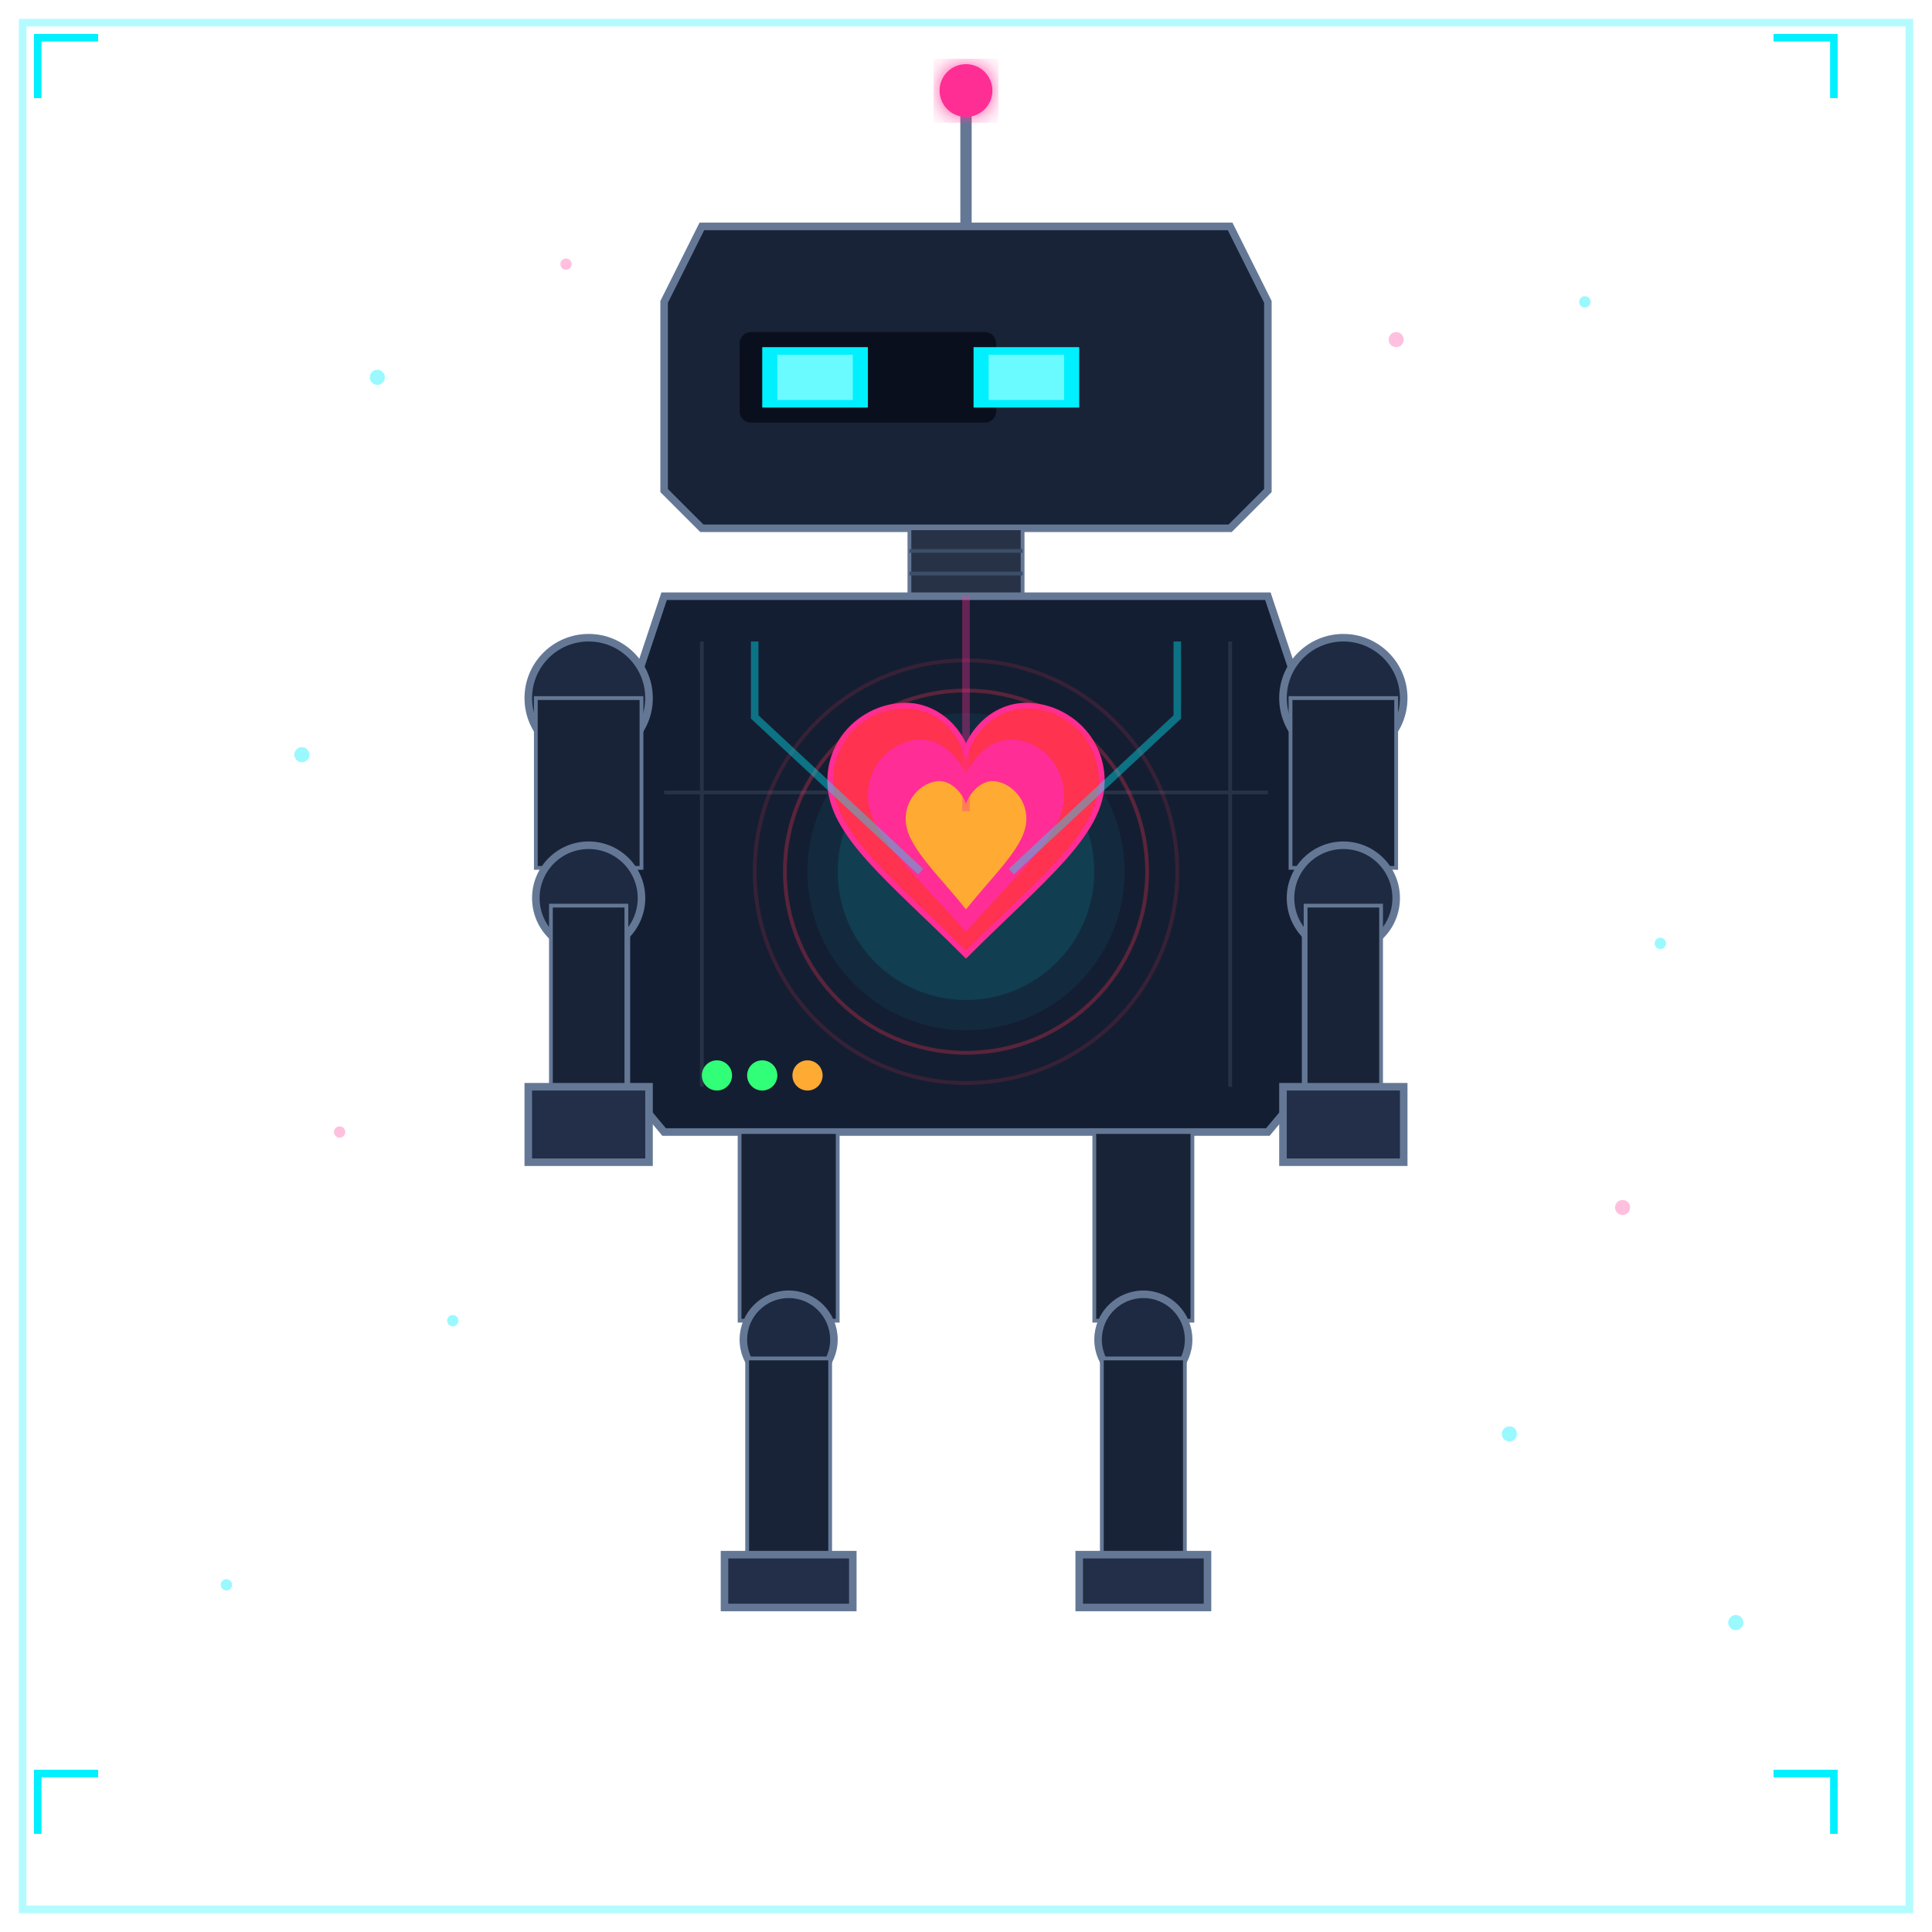
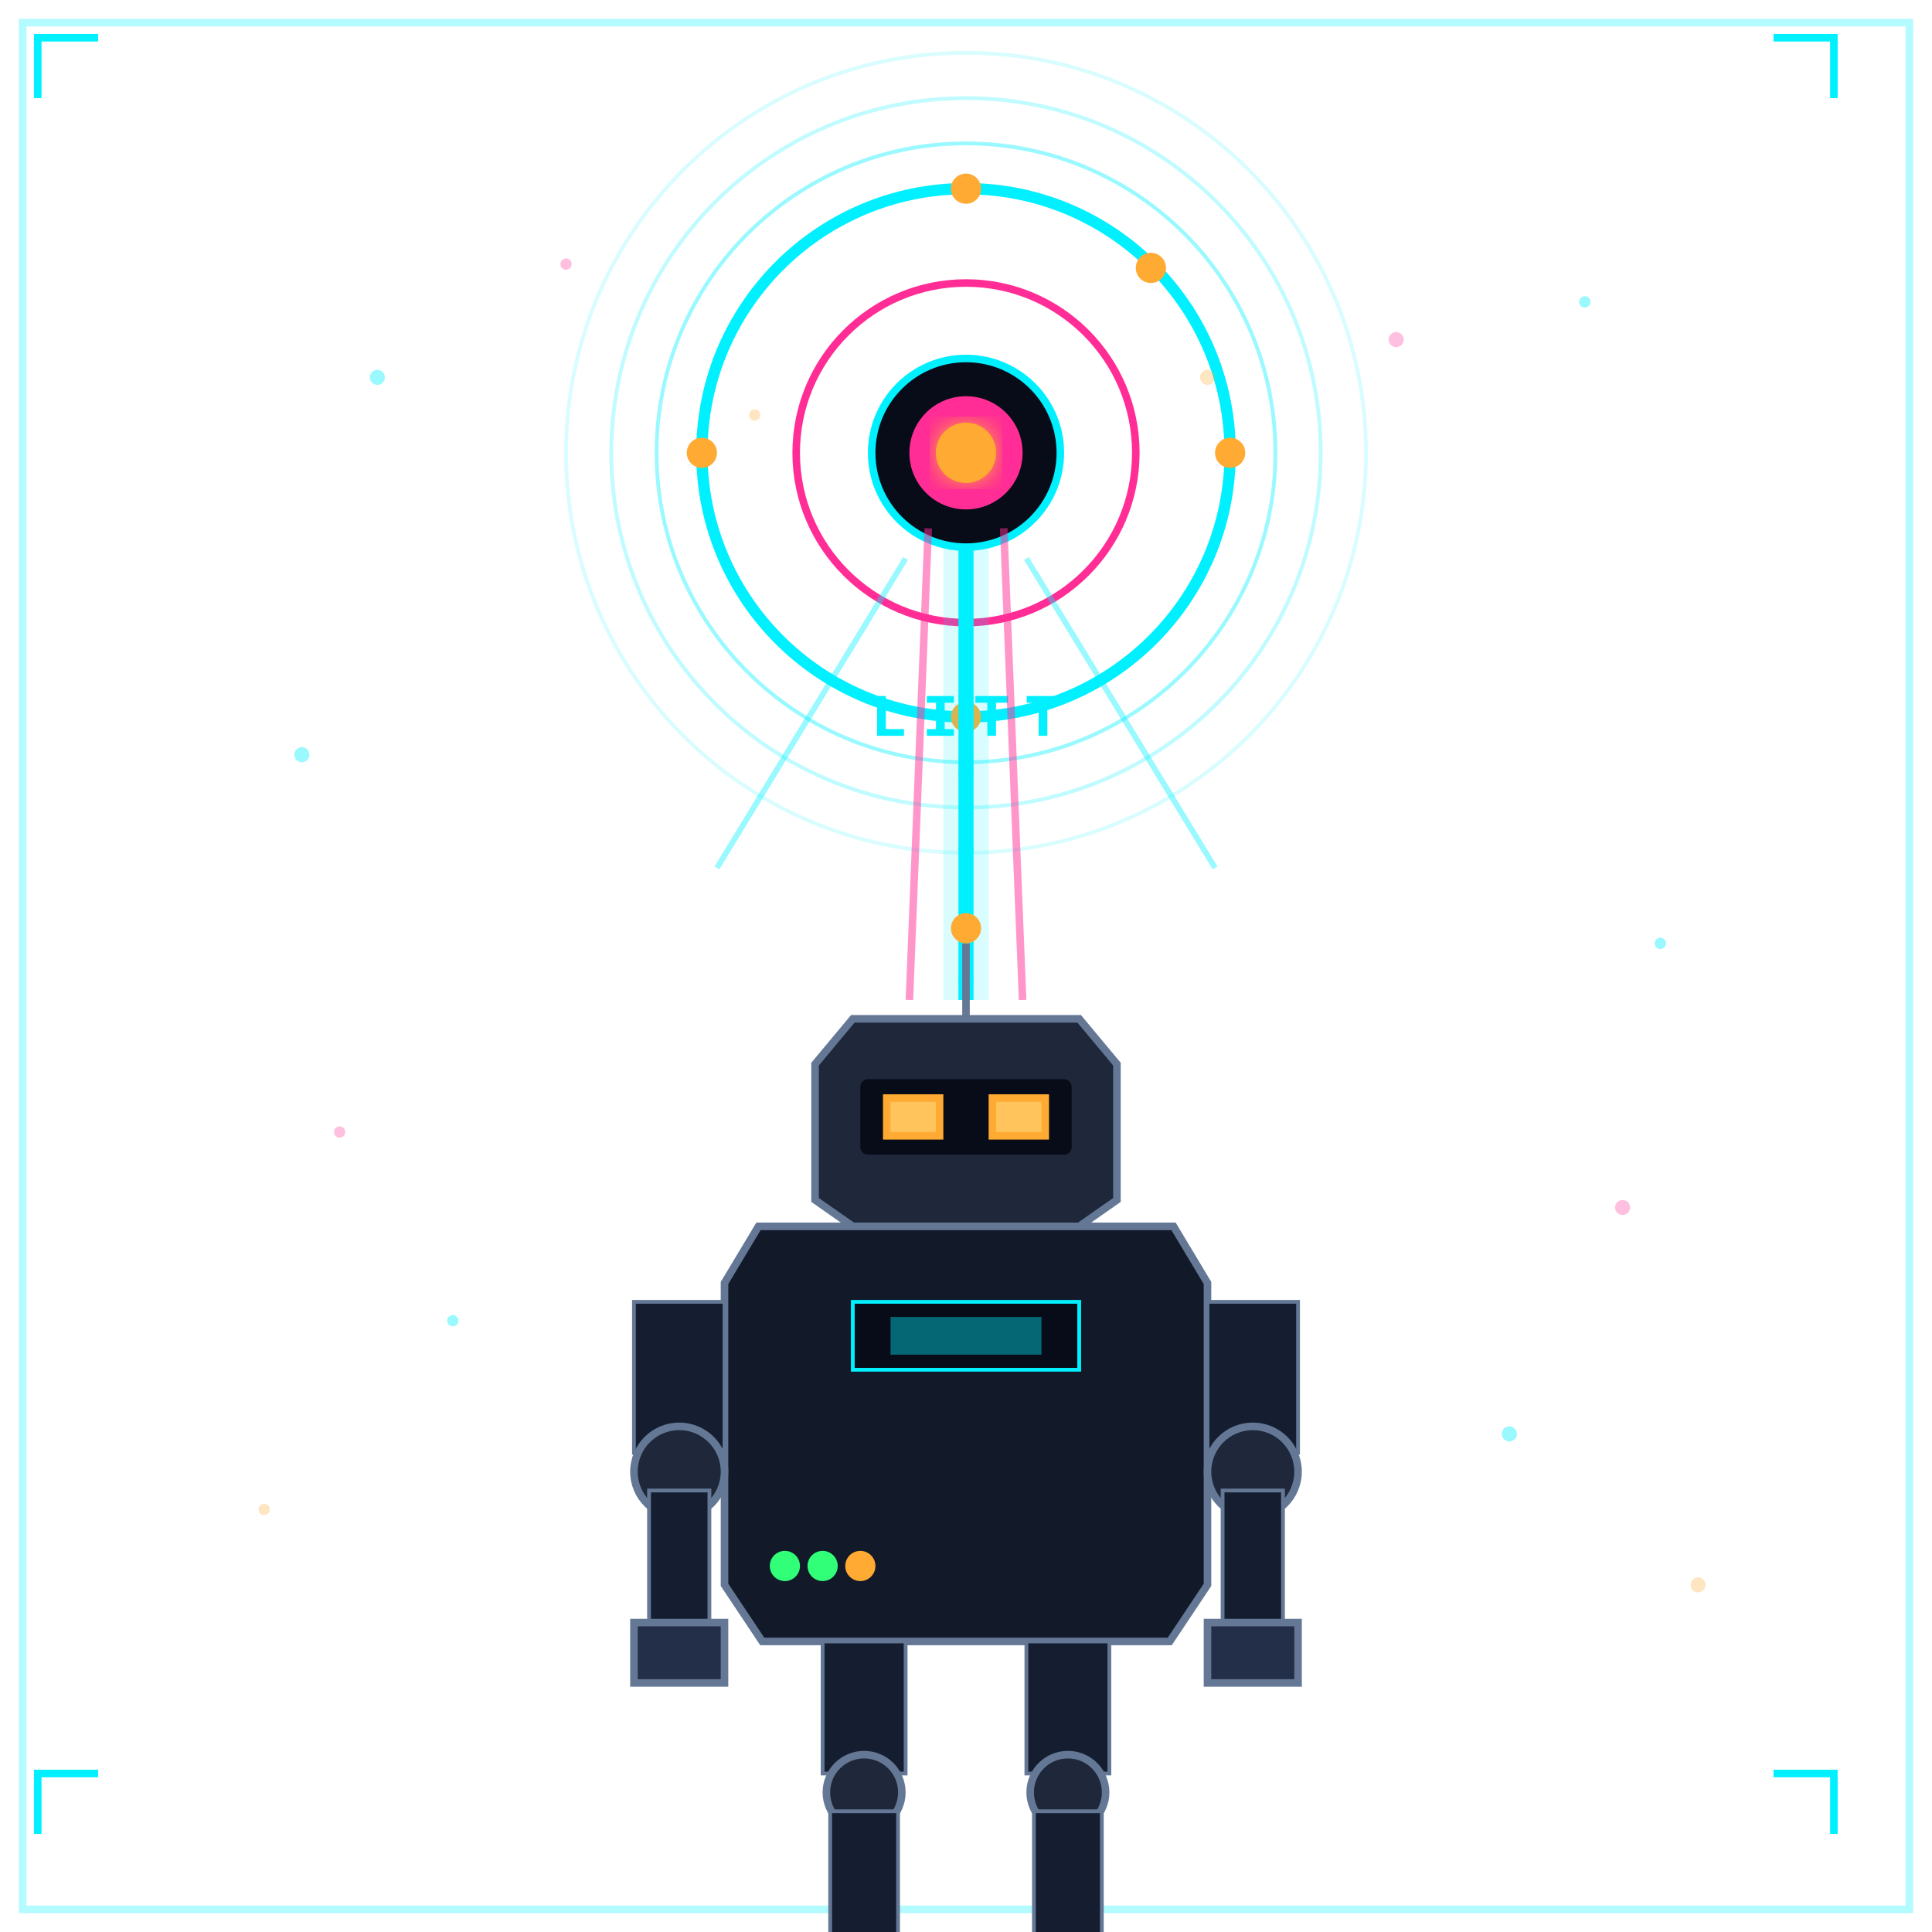
<svg xmlns="http://www.w3.org/2000/svg" viewBox="0 0 512 512" width="512" height="512">
  <defs>
    <filter id="glow">
      <feGaussianBlur stdDeviation="3" result="blur" />
      <feMerge>
        <feMergeNode in="blur" />
        <feMergeNode in="SourceGraphic" />
      </feMerge>
    </filter>
-     <linearGradient id="steel" x1="0%" y1="0%" x2="100%" y2="100%">
-       <stop offset="0%" style="stop-color:#647896" />
-       <stop offset="100%" style="stop-color:#3c4e68" />
-     </linearGradient>
+     <filter id="glow-strong">
+       <feGaussianBlur stdDeviation="6" result="blur" />
+       <feMerge>
+         <feMergeNode in="blur" />
+         <feMergeNode in="blur" />
+         <feMergeNode in="SourceGraphic" />
+       </feMerge>
+     </filter>
  </defs>
  <rect width="512" height="512" fill="none" />
  <rect x="6" y="6" width="500" height="500" fill="none" stroke="#00f0ff" stroke-width="2" opacity="0.3" />
  <polyline points="10,26 10,10 26,10" fill="none" stroke="#00f0ff" stroke-width="2" />
  <polyline points="486,26 486,10 470,10" fill="none" stroke="#00f0ff" stroke-width="2" />
  <polyline points="10,486 10,470 26,470" fill="none" stroke="#00f0ff" stroke-width="2" />
  <polyline points="486,486 486,470 470,470" fill="none" stroke="#00f0ff" stroke-width="2" />
-   <line x1="256" y1="60" x2="256" y2="30" stroke="#647896" stroke-width="3" />
-   <circle cx="256" cy="24" r="7" fill="#ff2d95" filter="url(#glow)" />
-   <polygon points="186,60 326,60 336,80 336,130 326,140 186,140 176,130 176,80" fill="#192337" stroke="#647896" stroke-width="2" />
-   <rect x="196" y="88" width="68" height="24" fill="#0a0f1e" rx="3" />
-   <rect x="202" y="92" width="28" height="16" fill="#00f0ff" />
-   <rect x="258" y="92" width="28" height="16" fill="#00f0ff" />
-   <rect x="206" y="94" width="20" height="12" fill="#96ffff" opacity="0.7" />
-   <rect x="262" y="94" width="20" height="12" fill="#96ffff" opacity="0.7" />
-   <rect x="241" y="140" width="30" height="18" fill="#283246" stroke="#647896" stroke-width="1" />
-   <line x1="241" y1="146" x2="271" y2="146" stroke="#3c4e68" stroke-width="1" />
-   <line x1="241" y1="152" x2="271" y2="152" stroke="#3c4e68" stroke-width="1" />
-   <polygon points="176,158 336,158 346,188 346,288 336,300 176,300 166,288 166,188" fill="#141e32" stroke="#647896" stroke-width="2" />
-   <line x1="186" y1="170" x2="186" y2="288" stroke="#283246" stroke-width="1" />
-   <line x1="326" y1="170" x2="326" y2="288" stroke="#283246" stroke-width="1" />
-   <line x1="176" y1="210" x2="336" y2="210" stroke="#283246" stroke-width="1" />
-   <g transform="translate(256, 235)">
-     <circle cx="0" cy="-4" r="42" fill="rgba(0,240,255,0.06)" />
-     <circle cx="0" cy="-4" r="34" fill="rgba(0,240,255,0.1)" />
-     <path d="M0,18 C-20,-2 -36,-14 -36,-28 C-36,-40 -26,-48 -16,-48 C-8,-48 -2,-42 0,-36 C2,-42 8,-48 16,-48 C26,-48 36,-40 36,-28 C36,-14 20,-2 0,18Z" fill="#ff3250" stroke="#ff2d95" stroke-width="1.5" />
-     <path d="M0,12 C-14,-4 -26,-14 -26,-24 C-26,-33 -19,-39 -12,-39 C-6,-39 -2,-34 0,-30 C2,-34 6,-39 12,-39 C19,-39 26,-33 26,-24 C26,-14 14,-4 0,12Z" fill="#ff2d95" />
-     <path d="M0,6 C-8,-4 -16,-11 -16,-18 C-16,-24 -11,-28 -7,-28 C-4,-28 -1,-25 0,-22 C1,-25 4,-28 7,-28 C11,-28 16,-24 16,-18 C16,-11 8,-4 0,6Z" fill="#ffaa32" />
-     <circle cx="0" cy="-4" r="48" fill="none" stroke="#ff3250" stroke-width="1" opacity="0.3" />
-     <circle cx="0" cy="-4" r="56" fill="none" stroke="#ff3250" stroke-width="1" opacity="0.15" />
+   <circle cx="256" cy="120" r="106" fill="none" stroke="#00f0ff" stroke-width="1" opacity="0.15" />
+   <circle cx="256" cy="120" r="94" fill="none" stroke="#00f0ff" stroke-width="1" opacity="0.25" />
+   <circle cx="256" cy="120" r="82" fill="none" stroke="#00f0ff" stroke-width="1" opacity="0.4" />
+   <circle cx="256" cy="120" r="70" fill="none" stroke="#00f0ff" stroke-width="1.5" opacity="0.6" />
+   <circle cx="256" cy="120" r="70" fill="none" stroke="#00f0ff" stroke-width="3" />
+   <circle cx="256" cy="120" r="45" fill="none" stroke="#ff2d95" stroke-width="2" />
+   <circle cx="256" cy="120" r="25" fill="#080c18" stroke="#00f0ff" stroke-width="2" />
+   <circle cx="256" cy="120" r="15" fill="#ff2d95" />
+   <circle cx="256" cy="120" r="8" fill="#ffaa32" filter="url(#glow)" />
+   <text x="256" y="195" text-anchor="middle" font-family="'Courier New', monospace" font-size="16" font-weight="bold" fill="#00f0ff" letter-spacing="4">LITT</text>
+   <circle cx="326" cy="120" r="4" fill="#ffaa32" />
+   <circle cx="256" cy="50" r="4" fill="#ffaa32" />
+   <circle cx="186" cy="120" r="4" fill="#ffaa32" />
+   <circle cx="256" cy="190" r="4" fill="#ffaa32" />
+   <circle cx="305" cy="71" r="4" fill="#ffaa32" />
+   <line x1="256" y1="145" x2="256" y2="265" stroke="#00f0ff" stroke-width="12" opacity="0.15" />
+   <line x1="256" y1="145" x2="256" y2="265" stroke="#00f0ff" stroke-width="4" />
+   <line x1="246" y1="140" x2="241" y2="265" stroke="#ff2d95" stroke-width="2" opacity="0.5" />
+   <line x1="266" y1="140" x2="271" y2="265" stroke="#ff2d95" stroke-width="2" opacity="0.5" />
+   <line x1="240" y1="148" x2="190" y2="230" stroke="#00f0ff" stroke-width="1.5" opacity="0.4" />
+   <line x1="272" y1="148" x2="322" y2="230" stroke="#00f0ff" stroke-width="1.5" opacity="0.4" />
+   <circle cx="256" cy="165" r="2" fill="#00f0ff" opacity="0.8" />
+   <circle cx="256" cy="185" r="2" fill="#00f0ff" opacity="0.8" />
+   <circle cx="256" cy="205" r="2" fill="#00f0ff" opacity="0.8" />
+   <circle cx="256" cy="225" r="2" fill="#00f0ff" opacity="0.8" />
+   <circle cx="256" cy="245" r="2" fill="#00f0ff" opacity="0.8" />
+   <circle cx="256" cy="260" r="2" fill="#00f0ff" opacity="0.9" />
+   <line x1="256" y1="270" x2="256" y2="250" stroke="#647896" stroke-width="2" />
+   <circle cx="256" cy="246" r="4" fill="#ffaa32" />
+   <polygon points="226,270 286,270 296,282 296,318 286,325 226,325 216,318 216,282" fill="#1e283a" stroke="#647896" stroke-width="2" />
+   <rect x="228" y="286" width="56" height="20" fill="#080c18" rx="2" />
+   <rect x="234" y="290" width="16" height="12" fill="#ffaa32" />
+   <rect x="262" y="290" width="16" height="12" fill="#ffaa32" />
+   <rect x="236" y="292" width="12" height="8" fill="#ffcc66" opacity="0.8" />
+   <rect x="264" y="292" width="12" height="8" fill="#ffcc66" opacity="0.8" />
+   <polygon points="201,325 311,325 320,340 320,420 310,435 202,435 192,420 192,340" fill="#121a2a" stroke="#647896" stroke-width="2" />
+   <rect x="226" y="345" width="60" height="18" fill="#080c18" stroke="#00f0ff" stroke-width="1" />
+   <rect x="236" y="349" width="40" height="10" fill="#00f0ff" opacity="0.4" />
+   <circle cx="208" cy="415" r="4" fill="#32ff78" />
+   <circle cx="218" cy="415" r="4" fill="#32ff78" />
+   <circle cx="228" cy="415" r="4" fill="#ffaa32" />
+   <rect x="168" y="345" width="24" height="40" fill="#141e30" stroke="#647896" stroke-width="1" />
+   <circle cx="180" cy="390" r="12" fill="#1e283a" stroke="#647896" stroke-width="2" />
+   <rect x="172" y="395" width="16" height="40" fill="#141e30" stroke="#647896" stroke-width="1" />
+   <rect x="168" y="430" width="24" height="16" fill="#232e48" stroke="#647896" stroke-width="2" />
+   <rect x="320" y="345" width="24" height="40" fill="#141e30" stroke="#647896" stroke-width="1" />
+   <circle cx="332" cy="390" r="12" fill="#1e283a" stroke="#647896" stroke-width="2" />
+   <rect x="324" y="395" width="16" height="40" fill="#141e30" stroke="#647896" stroke-width="1" />
+   <rect x="320" y="430" width="24" height="16" fill="#232e48" stroke="#647896" stroke-width="2" />
+   <rect x="218" y="435" width="22" height="35" fill="#141e30" stroke="#647896" stroke-width="1" />
+   <circle cx="229" cy="475" r="10" fill="#1e283a" stroke="#647896" stroke-width="2" />
+   <rect x="220" y="480" width="18" height="40" fill="#141e30" stroke="#647896" stroke-width="1" />
+   <rect x="214" y="515" width="30" height="10" fill="#232e48" stroke="#647896" stroke-width="2" />
+   <rect x="272" y="435" width="22" height="35" fill="#141e30" stroke="#647896" stroke-width="1" />
+   <circle cx="283" cy="475" r="10" fill="#1e283a" stroke="#647896" stroke-width="2" />
+   <rect x="274" y="480" width="18" height="40" fill="#141e30" stroke="#647896" stroke-width="1" />
+   <rect x="268" y="515" width="30" height="10" fill="#232e48" stroke="#647896" stroke-width="2" />
+   <line x1="40" y1="530" x2="472" y2="530" stroke="#324060" stroke-width="2" />
+   <g stroke="#324060" stroke-width="1" opacity="0.4">
+     <line x1="60" y1="530" x2="60" y2="545" />
+     <line x1="100" y1="530" x2="100" y2="545" />
+     <line x1="140" y1="530" x2="140" y2="545" />
+     <line x1="180" y1="530" x2="180" y2="545" />
+     <line x1="220" y1="530" x2="220" y2="545" />
+     <line x1="260" y1="530" x2="260" y2="545" />
+     <line x1="300" y1="530" x2="300" y2="545" />
+     <line x1="340" y1="530" x2="340" y2="545" />
+     <line x1="380" y1="530" x2="380" y2="545" />
+     <line x1="420" y1="530" x2="420" y2="545" />
+     <line x1="460" y1="530" x2="460" y2="545" />
  </g>
-   <path d="M244,231 L200,190 L200,170" fill="none" stroke="#00f0ff" stroke-width="2" opacity="0.4" />
-   <path d="M268,231 L312,190 L312,170" fill="none" stroke="#00f0ff" stroke-width="2" opacity="0.4" />
-   <line x1="256" y1="215" x2="256" y2="158" stroke="#ff2d95" stroke-width="2" opacity="0.35" />
-   <circle cx="156" cy="185" r="16" fill="#1e2a41" stroke="#647896" stroke-width="2" />
-   <rect x="142" y="185" width="28" height="45" fill="#192337" stroke="#647896" stroke-width="1" />
-   <circle cx="156" cy="238" r="14" fill="#1e2a41" stroke="#647896" stroke-width="2" />
-   <rect x="146" y="240" width="20" height="50" fill="#192337" stroke="#647896" stroke-width="1" />
-   <rect x="140" y="288" width="32" height="20" fill="#232e48" stroke="#647896" stroke-width="2" />
-   <circle cx="356" cy="185" r="16" fill="#1e2a41" stroke="#647896" stroke-width="2" />
-   <rect x="342" y="185" width="28" height="45" fill="#192337" stroke="#647896" stroke-width="1" />
-   <circle cx="356" cy="238" r="14" fill="#1e2a41" stroke="#647896" stroke-width="2" />
-   <rect x="346" y="240" width="20" height="50" fill="#192337" stroke="#647896" stroke-width="1" />
-   <rect x="340" y="288" width="32" height="20" fill="#232e48" stroke="#647896" stroke-width="2" />
-   <rect x="196" y="300" width="26" height="50" fill="#192337" stroke="#647896" stroke-width="1" />
-   <circle cx="209" cy="355" r="12" fill="#1e2a41" stroke="#647896" stroke-width="2" />
-   <rect x="198" y="360" width="22" height="55" fill="#192337" stroke="#647896" stroke-width="1" />
-   <rect x="192" y="412" width="34" height="14" fill="#232e48" stroke="#647896" stroke-width="2" />
-   <rect x="290" y="300" width="26" height="50" fill="#192337" stroke="#647896" stroke-width="1" />
-   <circle cx="303" cy="355" r="12" fill="#1e2a41" stroke="#647896" stroke-width="2" />
-   <rect x="292" y="360" width="22" height="55" fill="#192337" stroke="#647896" stroke-width="1" />
-   <rect x="286" y="412" width="34" height="14" fill="#232e48" stroke="#647896" stroke-width="2" />
-   <circle cx="190" cy="285" r="4" fill="#32ff78" />
-   <circle cx="202" cy="285" r="4" fill="#32ff78" />
-   <circle cx="214" cy="285" r="4" fill="#ffaa32" />
  <g fill="#00f0ff" opacity="0.4">
    <circle cx="100" cy="100" r="2" />
    <circle cx="420" cy="80" r="1.5" />
    <circle cx="80" cy="200" r="2" />
    <circle cx="440" cy="250" r="1.5" />
    <circle cx="120" cy="350" r="1.5" />
    <circle cx="400" cy="380" r="2" />
-     <circle cx="60" cy="420" r="1.5" />
-     <circle cx="460" cy="430" r="2" />
  </g>
  <g fill="#ff2d95" opacity="0.3">
    <circle cx="150" cy="70" r="1.5" />
    <circle cx="370" cy="90" r="2" />
    <circle cx="90" cy="300" r="1.5" />
    <circle cx="430" cy="320" r="2" />
  </g>
+   <g fill="#ffaa32" opacity="0.3">
+     <circle cx="200" cy="110" r="1.5" />
+     <circle cx="320" cy="100" r="2" />
+     <circle cx="70" cy="400" r="1.5" />
+     <circle cx="450" cy="420" r="2" />
+   </g>
</svg>
